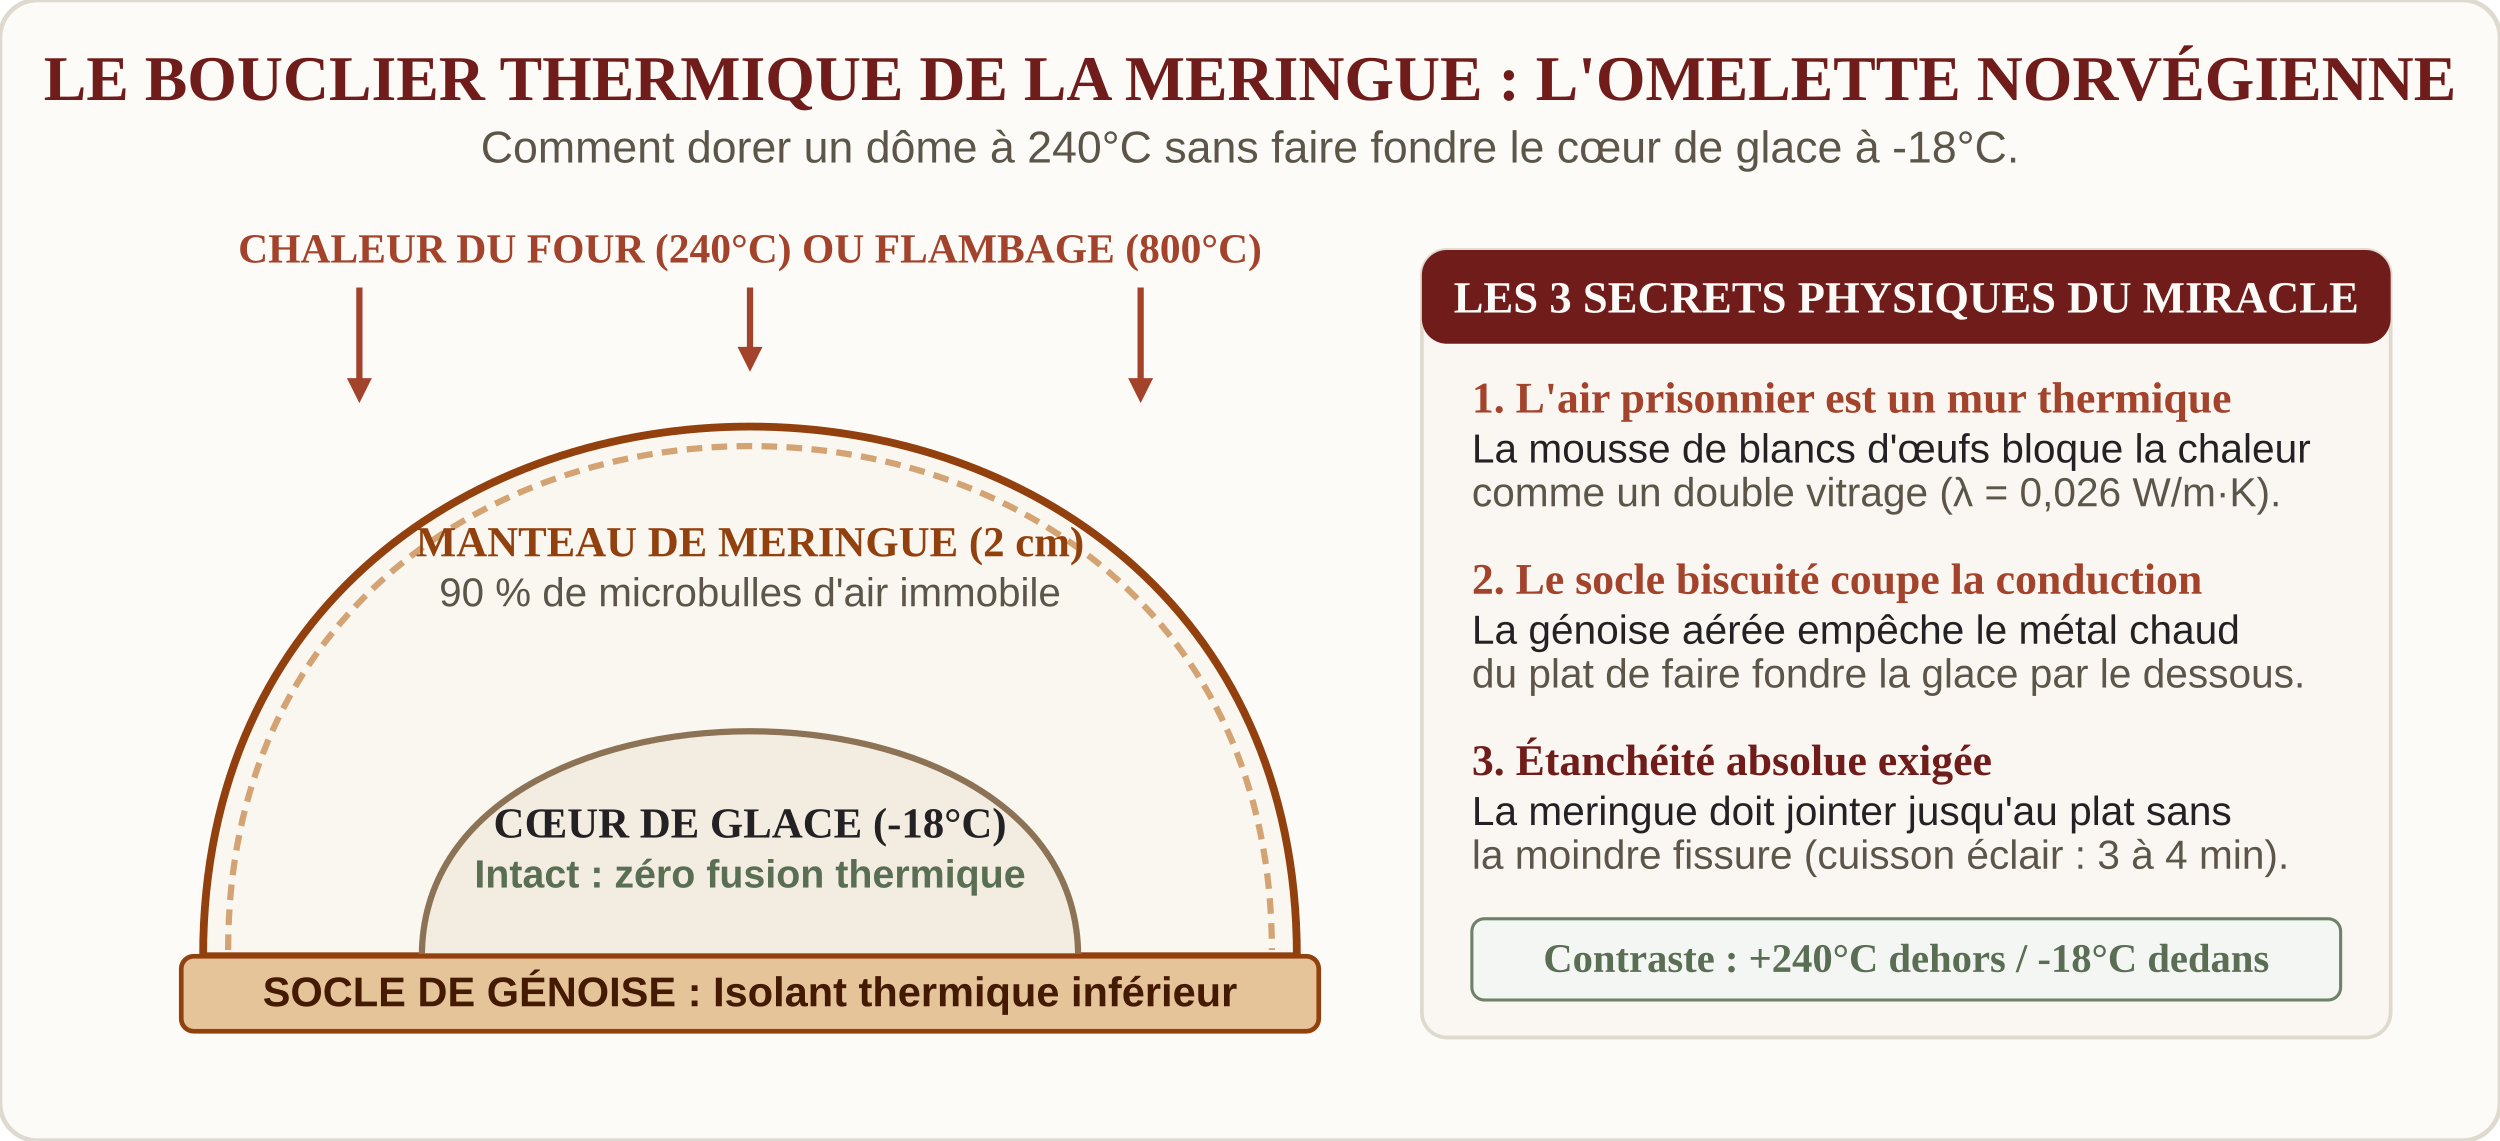
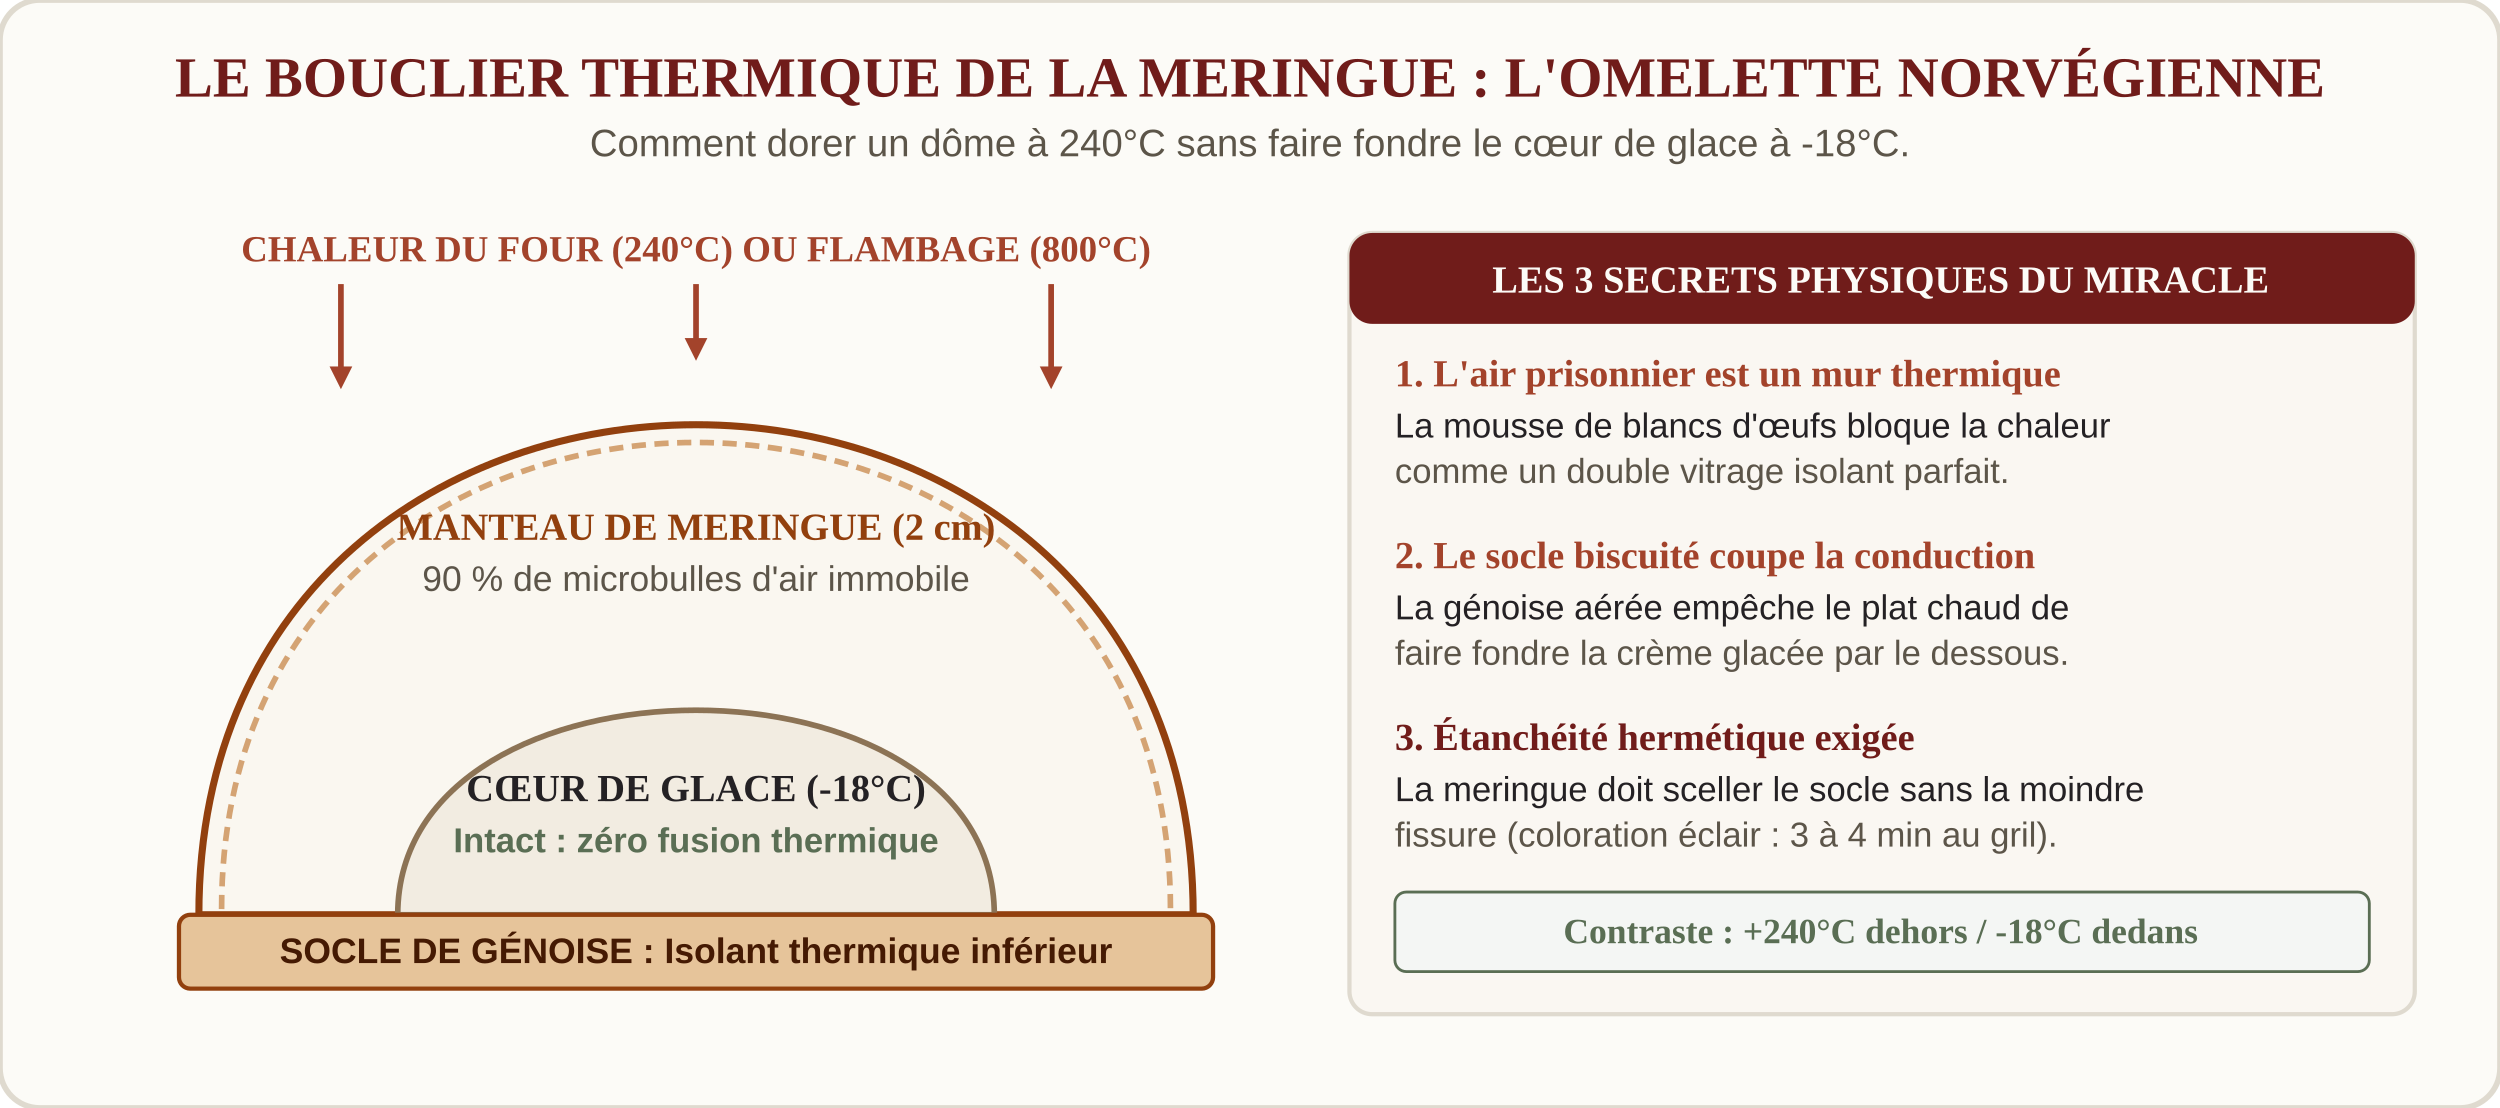
- <svg xmlns="http://www.w3.org/2000/svg" viewBox="0 0 800 365" width="100%" height="100%">
-   <rect width="800" height="365" rx="12" fill="#fcfbf7" stroke="#dfdacf" stroke-width="1.5" />
-   <text x="400" y="32" font-family="Liberation Serif, Georgia, serif" font-size="20.4" font-weight="bold" fill="#701c1a" text-anchor="middle">LE BOUCLIER THERMIQUE DE LA MERINGUE : L'OMELETTE NORVÉGIENNE</text>
-   <text x="400" y="52" font-family="Liberation Sans, Arial, sans-serif" font-size="14.3" fill="#5c5549" text-anchor="middle">Comment dorer un dôme à 240°C sans faire fondre le cœur de glace à -18°C.</text>
-   <g transform="translate(40, 72)">
-     <text x="200" y="12" font-family="Liberation Serif, Georgia, serif" font-size="13.3" font-weight="bold" fill="#a3432b" text-anchor="middle">CHALEUR DU FOUR (240°C) OU FLAMBAGE (800°C)</text>
-     <line x1="75" y1="20" x2="75" y2="52" stroke="#a3432b" stroke-width="2" />
-     <polygon points="75,57 71,49 79,49" fill="#a3432b" />
-     <line x1="200" y1="20" x2="200" y2="42" stroke="#a3432b" stroke-width="2" />
-     <polygon points="200,47 196,39 204,39" fill="#a3432b" />
-     <line x1="325" y1="20" x2="325" y2="52" stroke="#a3432b" stroke-width="2" />
-     <polygon points="325,57 321,49 329,49" fill="#a3432b" />
-     <path d="M 25 234 C 25 8 375 8 375 234 Z" fill="#faf7f0" stroke="#92400e" stroke-width="2.5" />
-     <path d="M 33 232 C 33 17 367 17 367 232" fill="none" stroke="#d4a373" stroke-width="2" stroke-dasharray="5,3" />
-     <text x="200" y="106" font-family="Liberation Serif, Georgia, serif" font-size="13.7" font-weight="bold" fill="#92400e" text-anchor="middle">MANTEAU DE MERINGUE (2 cm)</text>
-     <text x="200" y="122" font-family="Liberation Sans, Arial, sans-serif" font-size="12.9" fill="#5c5549" text-anchor="middle">90 % de microbulles d'air immobile</text>
-     <path d="M 95 234 C 95 138 305 138 305 234 Z" fill="#f2ece1" stroke="#8c7355" stroke-width="2" />
-     <text x="200" y="196" font-family="Liberation Serif, Georgia, serif" font-size="13.7" font-weight="bold" fill="#242124" text-anchor="middle">CŒUR DE GLACE (-18°C)</text>
-     <text x="200" y="212" font-family="Liberation Sans, Arial, sans-serif" font-size="12.6" fill="#5a6e54" font-weight="bold" text-anchor="middle">Intact : zéro fusion thermique</text>
-     <rect x="18" y="234" width="364" height="24" rx="4" fill="#e6c49a" stroke="#92400e" stroke-width="1.5" />
-     <text x="200" y="250" font-family="Liberation Sans, Arial, sans-serif" font-size="13.3" font-weight="bold" fill="#451a03" text-anchor="middle">SOCLE DE GÉNOISE : Isolant thermique inférieur</text>
+ <svg xmlns="http://www.w3.org/2000/svg" viewBox="0 0 880 390" width="100%" height="100%">
+   <rect width="880" height="390" rx="14" fill="#FCFBF7" stroke="#DFDACF" stroke-width="2" />
+   <text x="440" y="34" font-family="Liberation Serif, Georgia, serif" font-size="20" font-weight="bold" fill="#701C1A" text-anchor="middle">LE BOUCLIER THERMIQUE DE LA MERINGUE : L'OMELETTE NORVÉGIENNE</text>
+   <text x="440" y="55" font-family="Liberation Sans, Arial, sans-serif" font-size="13.5" fill="#5C5549" text-anchor="middle">Comment dorer un dôme à 240°C sans faire fondre le cœur de glace à -18°C.</text>
+   <g transform="translate(45, 78)">
+     <text x="200" y="14" font-family="Liberation Serif, Georgia, serif" font-size="13.0" font-weight="bold" fill="#A3432B" text-anchor="middle">CHALEUR DU FOUR (240°C) OU FLAMBAGE (800°C)</text>
+     <line x1="75" y1="22" x2="75" y2="54" stroke="#A3432B" stroke-width="2" />
+     <polygon points="75,59 71,51 79,51" fill="#A3432B" />
+     <line x1="200" y1="22" x2="200" y2="44" stroke="#A3432B" stroke-width="2" />
+     <polygon points="200,49 196,41 204,41" fill="#A3432B" />
+     <line x1="325" y1="22" x2="325" y2="54" stroke="#A3432B" stroke-width="2" />
+     <polygon points="325,59 321,51 329,51" fill="#A3432B" />
+     <path d="M 25 244 C 25 14 375 14 375 244 Z" fill="#FAF7F0" stroke="#92400E" stroke-width="2.5" />
+     <path d="M 33 242 C 33 23 367 23 367 242" fill="none" stroke="#D4A373" stroke-width="2" stroke-dasharray="5,3" />
+     <text x="200" y="112" font-family="Liberation Serif, Georgia, serif" font-size="13.5" font-weight="bold" fill="#92400E" text-anchor="middle">MANTEAU DE MERINGUE (2 cm)</text>
+     <text x="200" y="130" font-family="Liberation Sans, Arial, sans-serif" font-size="12.5" fill="#5C5549" text-anchor="middle">90 % de microbulles d'air immobile</text>
+     <path d="M 95 244 C 95 148 305 148 305 244 Z" fill="#F2ECE1" stroke="#8C7355" stroke-width="2" />
+     <text x="200" y="204" font-family="Liberation Serif, Georgia, serif" font-size="13.5" font-weight="bold" fill="#242124" text-anchor="middle">CŒUR DE GLACE (-18°C)</text>
+     <text x="200" y="222" font-family="Liberation Sans, Arial, sans-serif" font-size="12.2" fill="#5A6E54" font-weight="bold" text-anchor="middle">Intact : zéro fusion thermique</text>
+     <rect x="18" y="244" width="364" height="26" rx="4" fill="#E6C49A" stroke="#92400E" stroke-width="1.5" />
+     <text x="200" y="261" font-family="Liberation Sans, Arial, sans-serif" font-size="12.5" font-weight="bold" fill="#451A03" text-anchor="middle">SOCLE DE GÉNOISE : Isolant thermique inférieur</text>
  </g>
-   <g transform="translate(455, 80)">
-     <rect width="310" height="252" rx="8" fill="#faf7f2" stroke="#dfdacf" stroke-width="1.2" />
-     <rect width="310" height="30" rx="8" fill="#701c1a" />
-     <text x="155" y="20" font-family="Liberation Serif, Georgia, serif" font-size="14.3" font-weight="bold" fill="#fcfbf7" text-anchor="middle">LES 3 SECRETS PHYSIQUES DU MIRACLE</text>
-     <text x="16" y="52" font-family="Liberation Serif, Georgia, serif" font-size="14.0" font-weight="bold" fill="#a3432b">1. L'air prisonnier est un mur thermique</text>
-     <text x="16" y="68" font-family="Liberation Sans, Arial, sans-serif" font-size="13.0" fill="#242124">La mousse de blancs d'œufs bloque la chaleur</text>
-     <text x="16" y="82" font-family="Liberation Sans, Arial, sans-serif" font-size="13.0" fill="#5c5549">comme un double vitrage (λ = 0,026 W/m·K).</text>
-     <text x="16" y="110" font-family="Liberation Serif, Georgia, serif" font-size="14.0" font-weight="bold" fill="#a3432b">2. Le socle biscuité coupe la conduction</text>
-     <text x="16" y="126" font-family="Liberation Sans, Arial, sans-serif" font-size="13.0" fill="#242124">La génoise aérée empêche le métal chaud</text>
-     <text x="16" y="140" font-family="Liberation Sans, Arial, sans-serif" font-size="13.0" fill="#5c5549">du plat de faire fondre la glace par le dessous.</text>
-     <text x="16" y="168" font-family="Liberation Serif, Georgia, serif" font-size="14.0" font-weight="bold" fill="#701c1a">3. Étanchéité absolue exigée</text>
-     <text x="16" y="184" font-family="Liberation Sans, Arial, sans-serif" font-size="13.0" fill="#242124">La meringue doit jointer jusqu'au plat sans</text>
-     <text x="16" y="198" font-family="Liberation Sans, Arial, sans-serif" font-size="13.0" fill="#5c5549">la moindre fissure (cuisson éclair : 3 à 4 min).</text>
-     <rect x="16" y="214" width="278" height="26" rx="4" fill="#f4f6f4" stroke="#6e826b" stroke-width="1" />
-     <text x="155" y="231" font-family="Liberation Serif, Georgia, serif" font-size="13.0" font-weight="bold" fill="#5a6e54" text-anchor="middle">Contraste : +240°C dehors / -18°C dedans</text>
+   <g transform="translate(475, 82)">
+     <rect width="375" height="275" rx="8" fill="#FAF7F2" stroke="#DFDACF" stroke-width="1.5" />
+     <rect width="375" height="32" rx="8" fill="#701C1A" />
+     <text x="187" y="21" font-family="Liberation Serif, Georgia, serif" font-size="13.5" font-weight="bold" fill="#FCFBF7" text-anchor="middle">LES 3 SECRETS PHYSIQUES DU MIRACLE</text>
+     <text x="16" y="54" font-family="Liberation Serif, Georgia, serif" font-size="13.5" font-weight="bold" fill="#A3432B">1. L'air prisonnier est un mur thermique</text>
+     <text x="16" y="72" font-family="Liberation Sans, Arial, sans-serif" font-size="12.2" fill="#242124">La mousse de blancs d'œufs bloque la chaleur</text>
+     <text x="16" y="88" font-family="Liberation Sans, Arial, sans-serif" font-size="12.2" fill="#5C5549">comme un double vitrage isolant parfait.</text>
+     <text x="16" y="118" font-family="Liberation Serif, Georgia, serif" font-size="13.5" font-weight="bold" fill="#A3432B">2. Le socle biscuité coupe la conduction</text>
+     <text x="16" y="136" font-family="Liberation Sans, Arial, sans-serif" font-size="12.2" fill="#242124">La génoise aérée empêche le plat chaud de</text>
+     <text x="16" y="152" font-family="Liberation Sans, Arial, sans-serif" font-size="12.2" fill="#5C5549">faire fondre la crème glacée par le dessous.</text>
+     <text x="16" y="182" font-family="Liberation Serif, Georgia, serif" font-size="13.5" font-weight="bold" fill="#701C1A">3. Étanchéité hermétique exigée</text>
+     <text x="16" y="200" font-family="Liberation Sans, Arial, sans-serif" font-size="12.2" fill="#242124">La meringue doit sceller le socle sans la moindre</text>
+     <text x="16" y="216" font-family="Liberation Sans, Arial, sans-serif" font-size="12.2" fill="#5C5549">fissure (coloration éclair : 3 à 4 min au gril).</text>
+     <rect x="16" y="232" width="343" height="28" rx="4" fill="#F4F6F4" stroke="#5A6E54" stroke-width="1" />
+     <text x="187" y="250" font-family="Liberation Serif, Georgia, serif" font-size="12.5" font-weight="bold" fill="#5A6E54" text-anchor="middle">Contraste : +240°C dehors / -18°C dedans</text>
  </g>
</svg>
